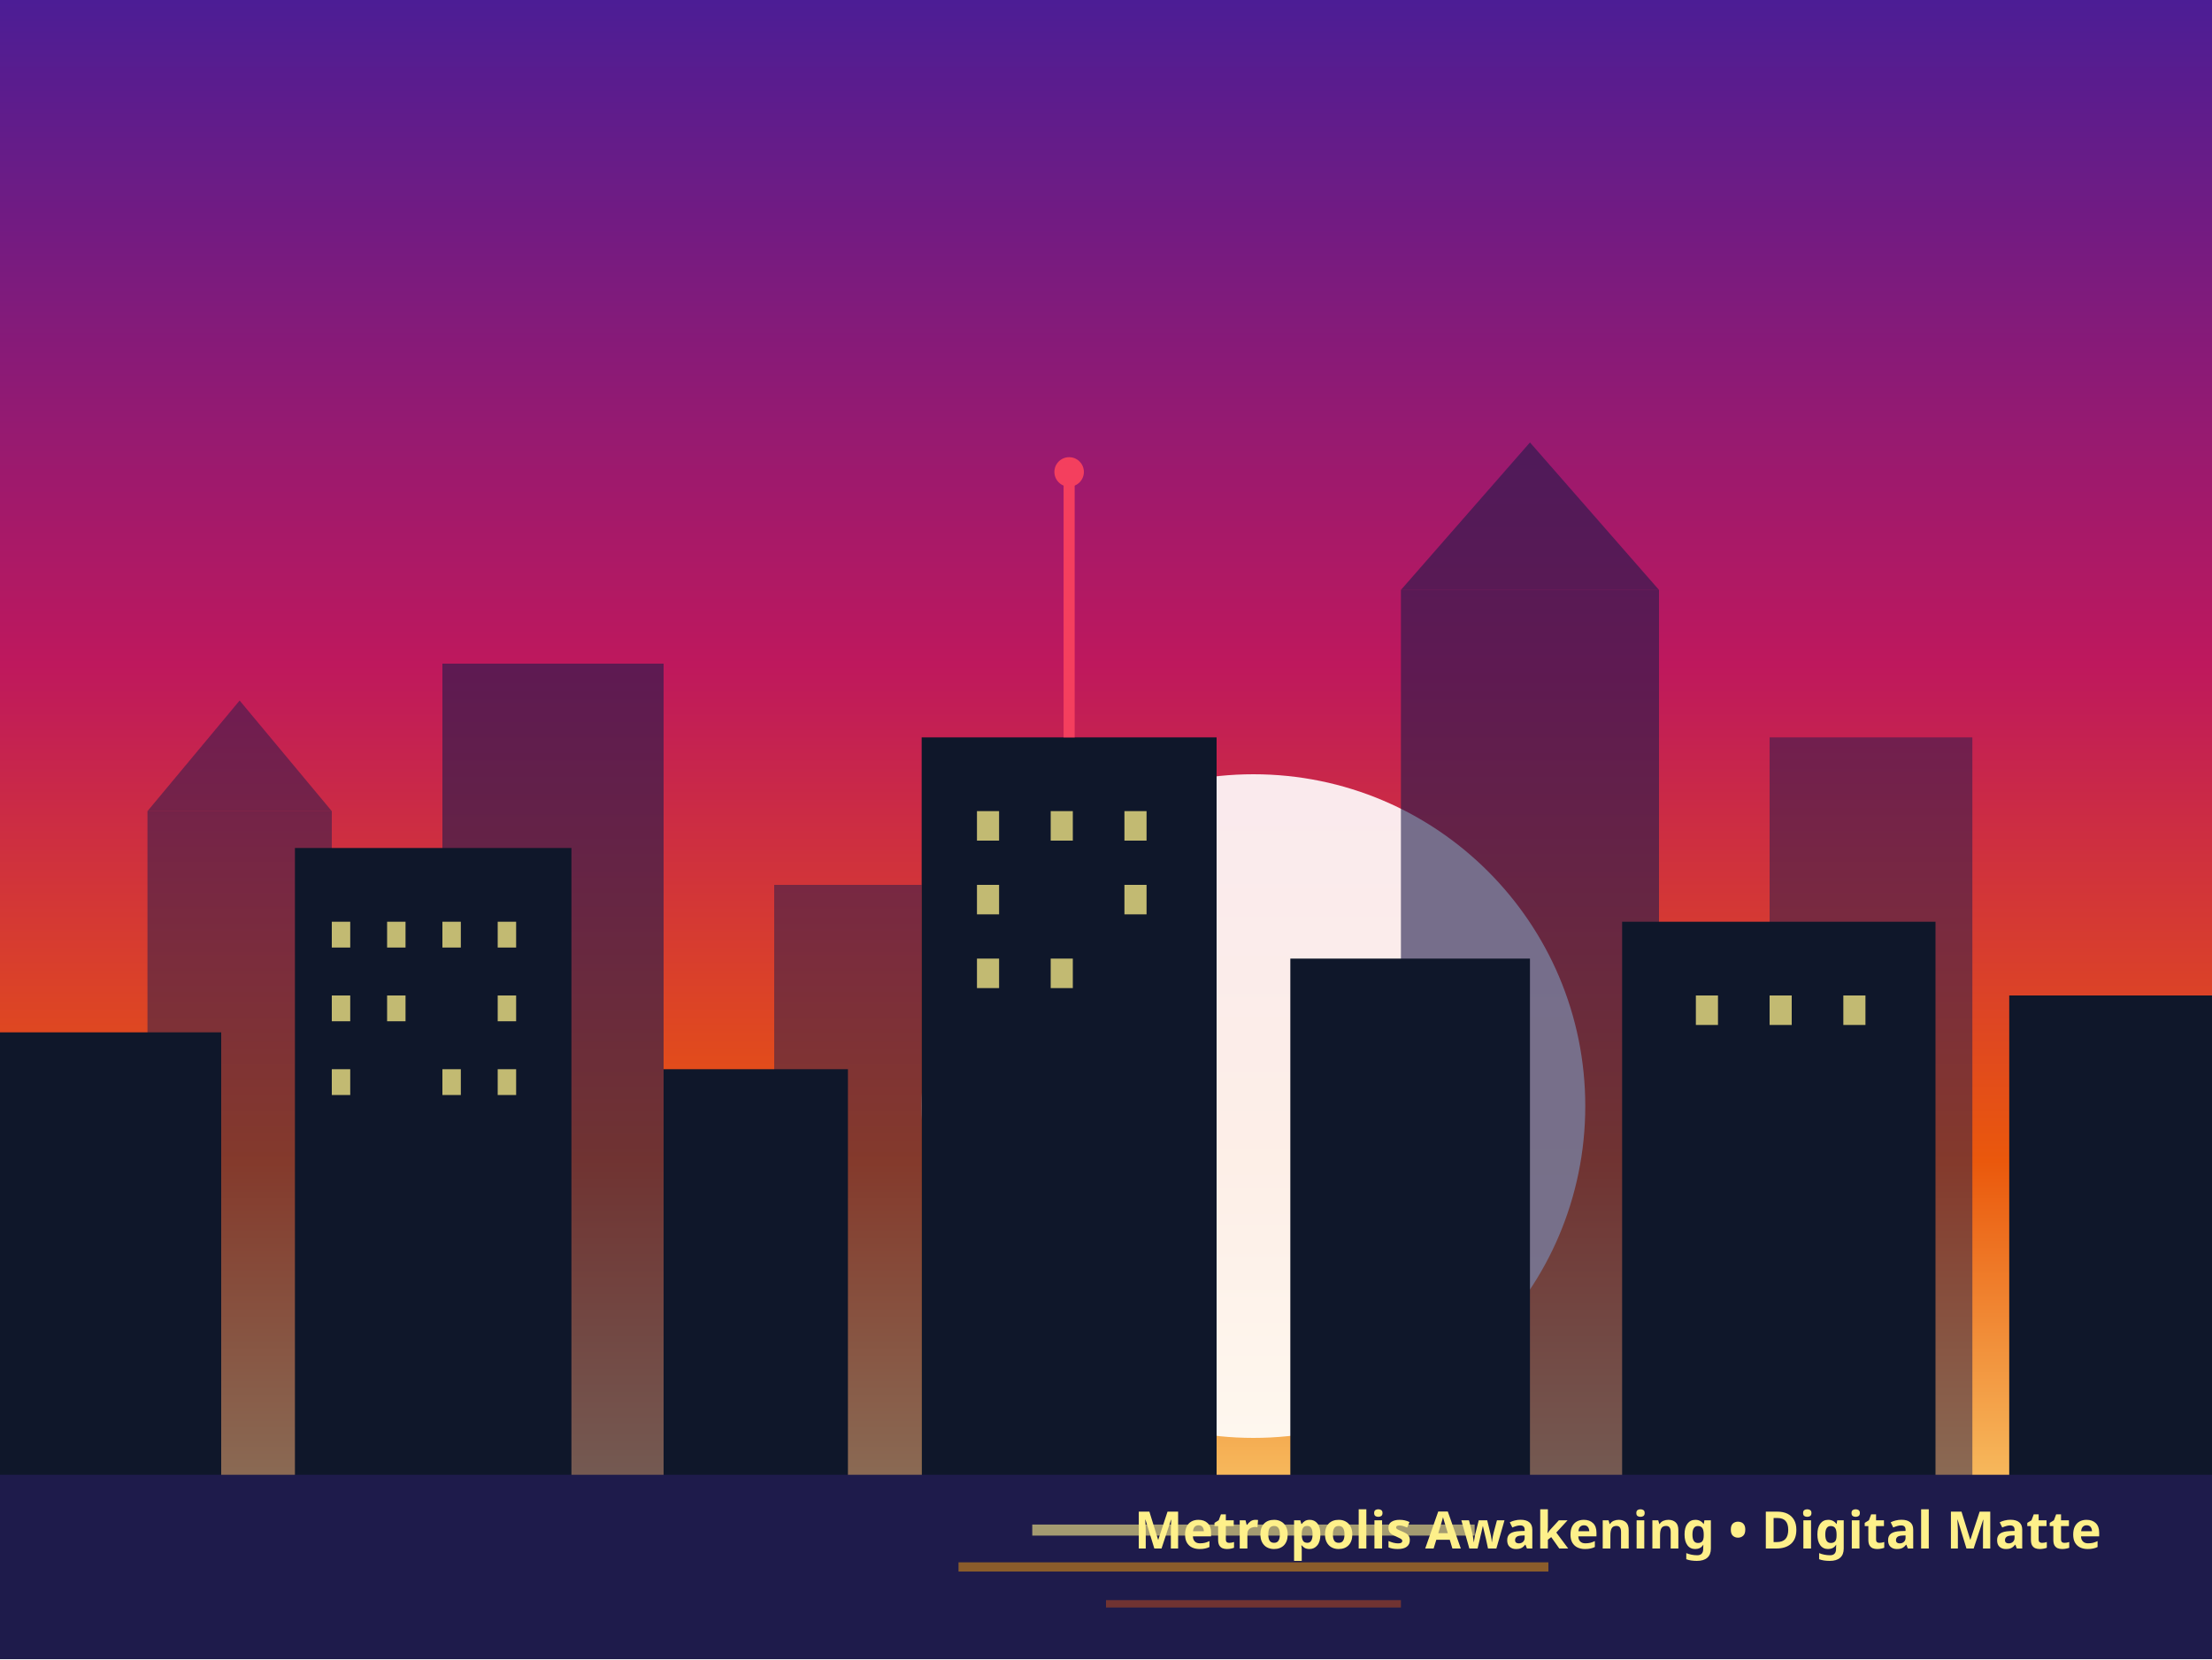
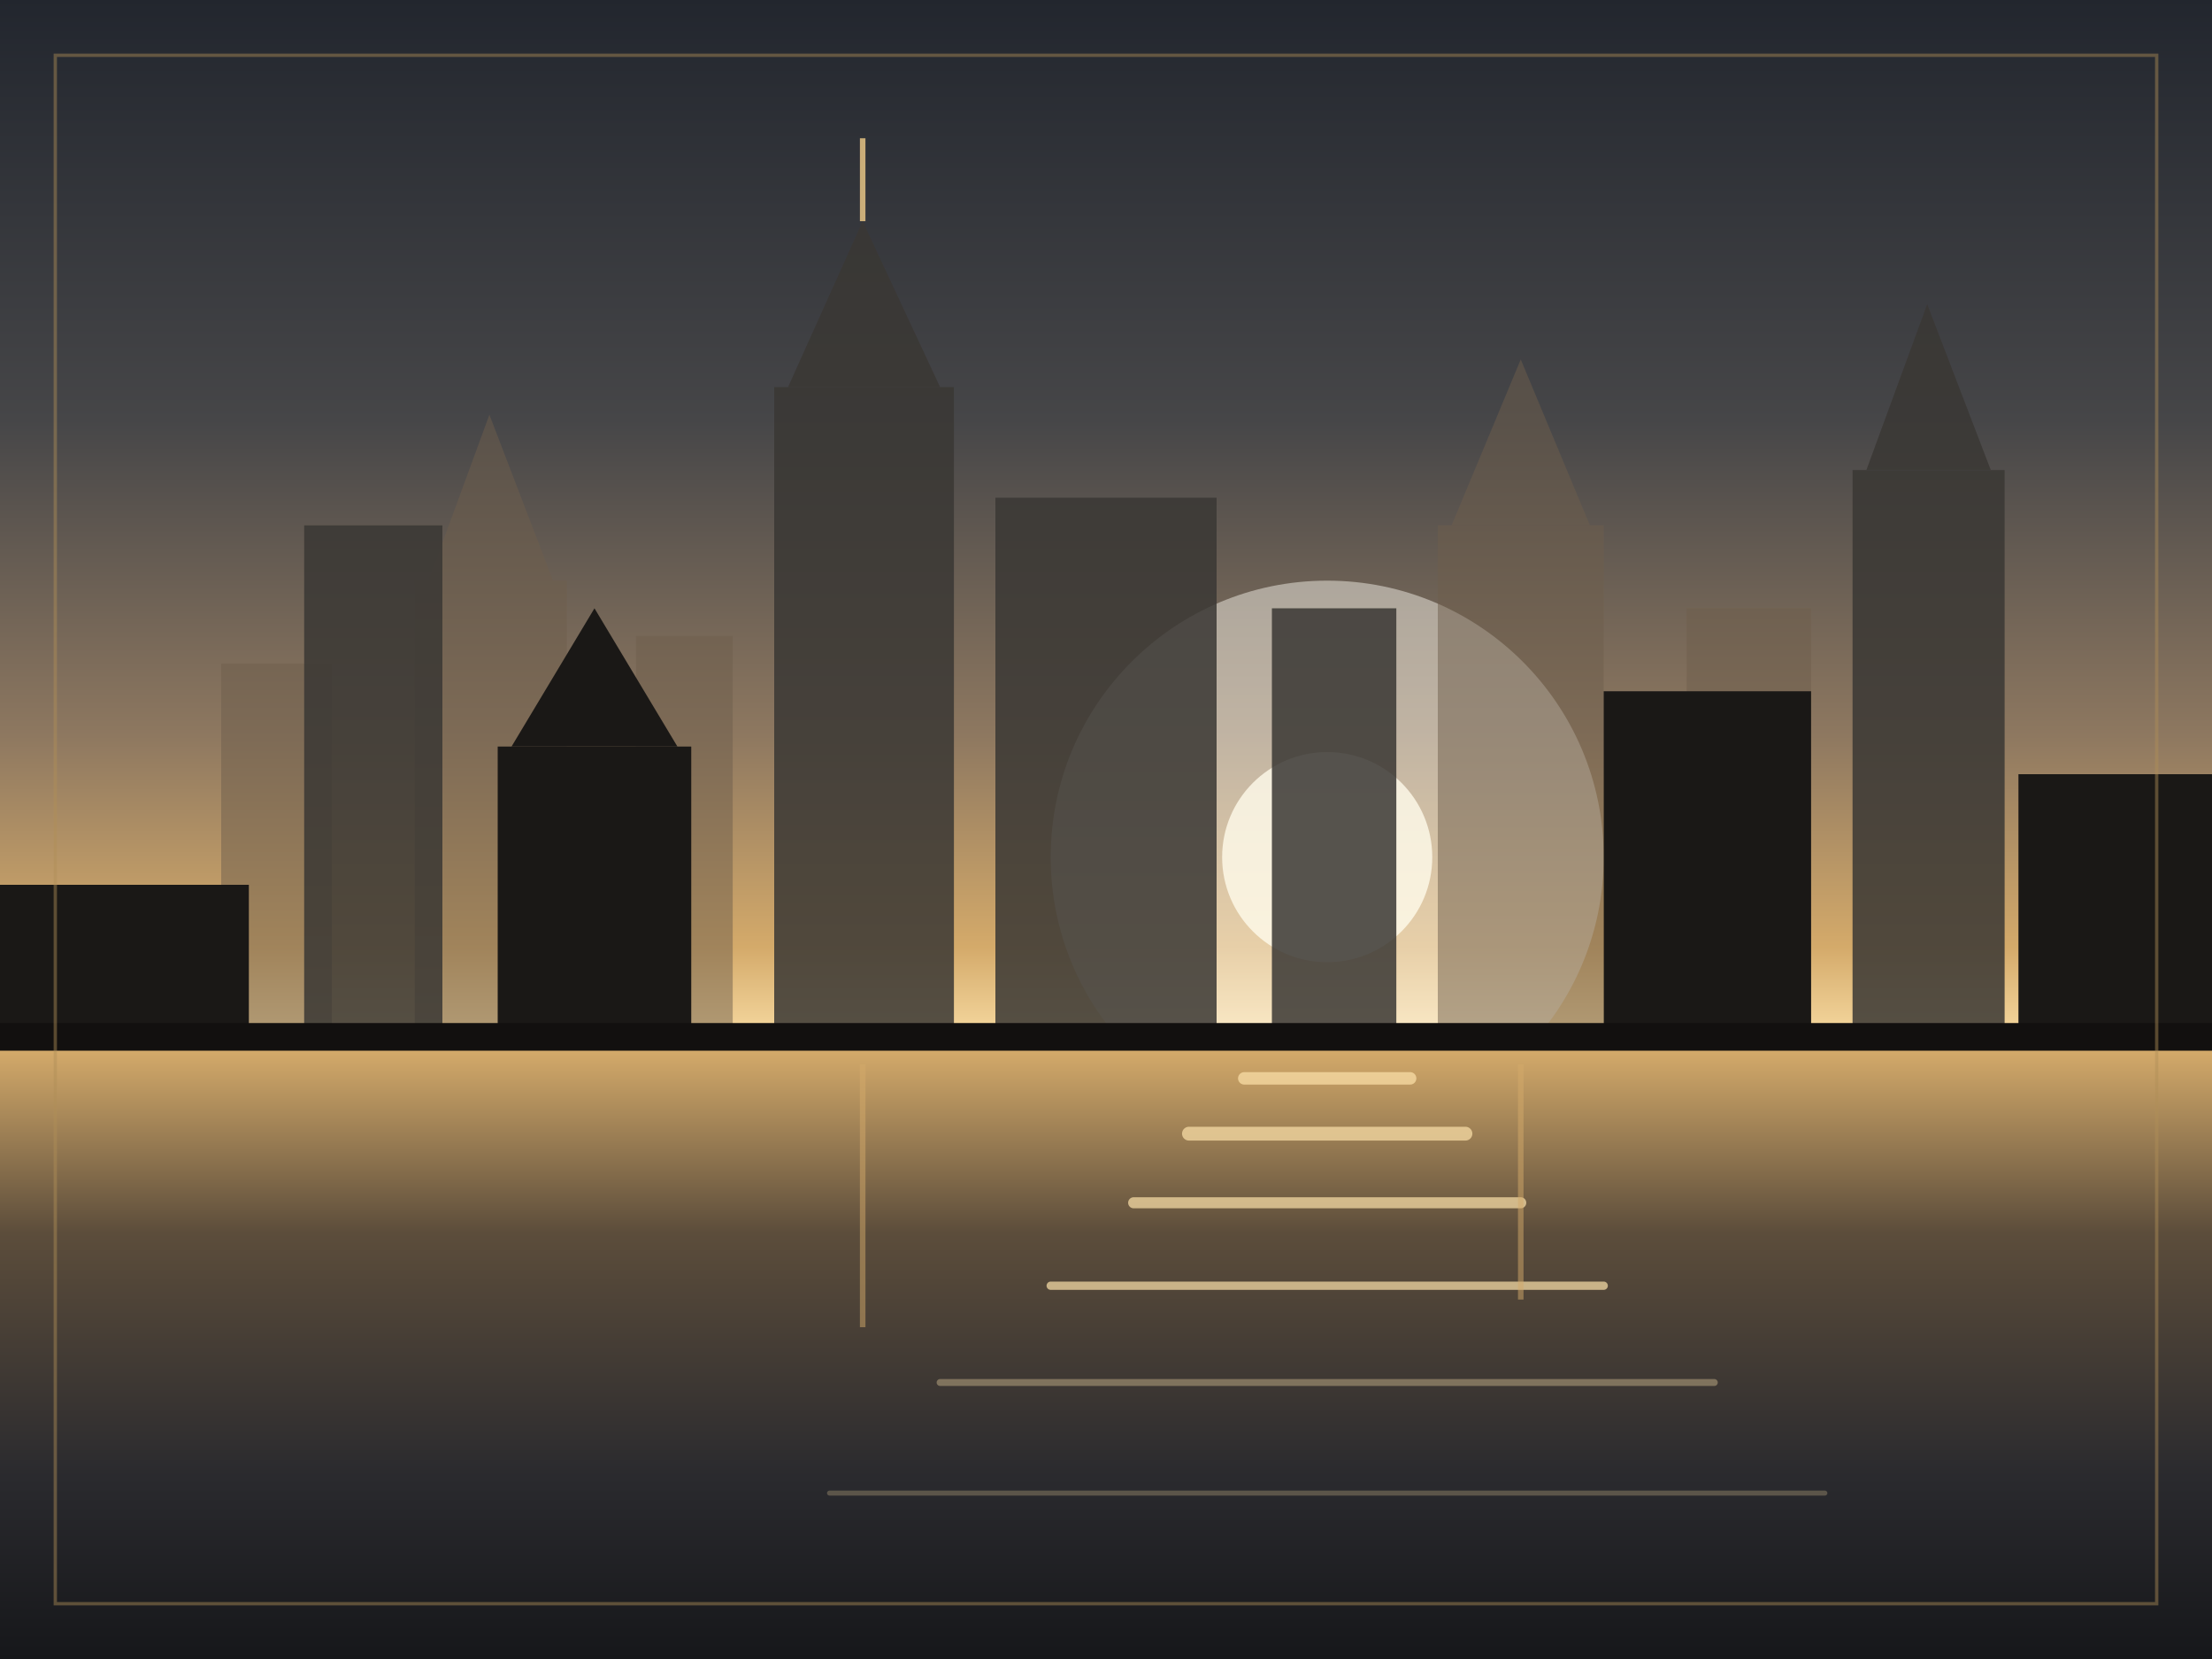
- <svg xmlns="http://www.w3.org/2000/svg" viewBox="0 0 600 450" width="100%" height="100%">
+ <svg xmlns="http://www.w3.org/2000/svg" viewBox="0 0 800 600" width="100%" height="100%">
  <defs>
-     <linearGradient id="metroDawn" x1="0%" y1="0%" x2="0%" y2="100%">
-       <stop offset="0%" stop-color="#4c1d95" />
-       <stop offset="40%" stop-color="#be185d" />
-       <stop offset="70%" stop-color="#ea580c" />
-       <stop offset="100%" stop-color="#fef08a" />
+     <linearGradient id="dawnSky" x1="0%" y1="0%" x2="0%" y2="100%">
+       <stop offset="0%" stop-color="#22262E" />
+       <stop offset="40%" stop-color="#464648" />
+       <stop offset="70%" stop-color="#8E7860" />
+       <stop offset="90%" stop-color="#D4AA6A" />
+       <stop offset="100%" stop-color="#FCE1A9" />
+     </linearGradient>
+     <linearGradient id="harborWater" x1="0%" y1="0%" x2="0%" y2="100%">
+       <stop offset="0%" stop-color="#D4AA6A" />
+       <stop offset="30%" stop-color="#5C4D3B" />
+       <stop offset="70%" stop-color="#2A2A2E" />
+       <stop offset="100%" stop-color="#16171A" />
    </linearGradient>
  </defs>
-   <rect width="600" height="450" fill="url(#metroDawn)" />
-   <circle cx="340" cy="300" r="90" fill="#ffffff" opacity="0.9" />
-   <g fill="#1e1b4b">
-     <rect x="40" y="220" width="50" height="230" opacity="0.5" />
-     <polygon points="65,190 40,220 90,220" opacity="0.5" />
-     <rect x="120" y="180" width="60" height="270" opacity="0.6" />
-     <rect x="210" y="240" width="40" height="210" opacity="0.5" />
-     <rect x="380" y="160" width="70" height="290" opacity="0.6" />
-     <polygon points="415,120 380,160 450,160" opacity="0.6" />
-     <rect x="480" y="200" width="55" height="250" opacity="0.5" />
-     <rect x="0" y="280" width="60" height="170" fill="#0f172a" />
-     <rect x="80" y="230" width="75" height="220" fill="#0f172a" />
-     <rect x="180" y="290" width="50" height="160" fill="#0f172a" />
-     <rect x="250" y="200" width="80" height="250" fill="#0f172a" />
-     <line x1="290" y1="130" x2="290" y2="200" stroke="#f43f5e" stroke-width="3" />
-     <circle cx="290" cy="128" r="4" fill="#f43f5e" />
-     <rect x="350" y="260" width="65" height="190" fill="#0f172a" />
-     <rect x="440" y="250" width="85" height="200" fill="#0f172a" />
-     <rect x="545" y="270" width="60" height="180" fill="#0f172a" />
+   <rect width="800" height="380" fill="url(#dawnSky)" />
+   <circle cx="480" cy="310" r="100" fill="#FFFDF5" opacity="0.45" />
+   <circle cx="480" cy="310" r="38" fill="#FFFBEB" opacity="0.8" />
+   <g fill="#6E5D4B" opacity="0.5">
+     <rect x="80" y="240" width="40" height="140" />
+     <rect x="150" y="210" width="55" height="170" />
+     <polygon points="177,150 155,210 200,210" />
+     <rect x="230" y="230" width="35" height="150" />
+     <rect x="520" y="190" width="60" height="190" />
+     <polygon points="550,130 525,190 575,190" />
+     <rect x="610" y="220" width="45" height="160" />
  </g>
-   <g fill="#fef08a" opacity="0.75">
-     <rect x="90" y="250" width="5" height="7" />
-     <rect x="105" y="250" width="5" height="7" />
-     <rect x="120" y="250" width="5" height="7" />
-     <rect x="135" y="250" width="5" height="7" />
-     <rect x="90" y="270" width="5" height="7" />
-     <rect x="105" y="270" width="5" height="7" />
-     <rect x="135" y="270" width="5" height="7" />
-     <rect x="90" y="290" width="5" height="7" />
-     <rect x="120" y="290" width="5" height="7" />
-     <rect x="135" y="290" width="5" height="7" />
-     <rect x="265" y="220" width="6" height="8" />
-     <rect x="285" y="220" width="6" height="8" />
-     <rect x="305" y="220" width="6" height="8" />
-     <rect x="265" y="240" width="6" height="8" />
-     <rect x="305" y="240" width="6" height="8" />
-     <rect x="265" y="260" width="6" height="8" />
-     <rect x="285" y="260" width="6" height="8" />
-     <rect x="460" y="270" width="6" height="8" />
-     <rect x="480" y="270" width="6" height="8" />
-     <rect x="500" y="270" width="6" height="8" />
+   <g fill="#3A3734" opacity="0.85">
+     <rect x="110" y="190" width="50" height="190" />
+     <rect x="280" y="140" width="65" height="240" />
+     <polygon points="312,80 285,140 340,140" />
+     <line x1="312" y1="50" x2="312" y2="80" stroke="#E5C384" stroke-width="2" />
+     <rect x="360" y="180" width="80" height="200" />
+     <rect x="460" y="220" width="45" height="160" />
+     <rect x="670" y="170" width="55" height="210" />
+     <polygon points="697,110 675,170 720,170" />
  </g>
-   <rect y="400" width="600" height="50" fill="#1e1b4b" />
-   <line x1="280" y1="415" x2="400" y2="415" stroke="#fef08a" stroke-width="3" opacity="0.6" />
-   <line x1="260" y1="425" x2="420" y2="425" stroke="#f59e0b" stroke-width="2.5" opacity="0.5" />
-   <line x1="300" y1="435" x2="380" y2="435" stroke="#ea580c" stroke-width="2" opacity="0.4" />
-   <text x="570" y="420" font-family="'Segoe UI', sans-serif" font-size="14" font-weight="700" fill="#fef08a" text-anchor="end">Metropolis Awakening • Digital Matte</text>
+   <g fill="#1A1816">
+     <rect x="0" y="320" width="90" height="60" />
+     <rect x="180" y="270" width="70" height="110" />
+     <polygon points="215,220 185,270 245,270" />
+     <rect x="580" y="250" width="75" height="130" />
+     <rect x="730" y="280" width="70" height="100" />
+     <rect x="0" y="370" width="800" height="12" fill="#12100F" />
+   </g>
+   <rect x="0" y="380" width="800" height="220" fill="url(#harborWater)" />
+   <g stroke="#FCE1A9" stroke-linecap="round" opacity="0.7">
+     <line x1="450" y1="390" x2="510" y2="390" stroke-width="4.5" />
+     <line x1="430" y1="410" x2="530" y2="410" stroke-width="5" />
+     <line x1="410" y1="435" x2="550" y2="435" stroke-width="4" />
+     <line x1="380" y1="465" x2="580" y2="465" stroke-width="3" />
+     <line x1="340" y1="500" x2="620" y2="500" stroke-width="2.5" opacity="0.5" />
+     <line x1="300" y1="540" x2="660" y2="540" stroke-width="1.8" opacity="0.35" />
+   </g>
+   <line x1="312" y1="385" x2="312" y2="480" stroke="#D4AA6A" stroke-width="2" opacity="0.5" />
+   <line x1="550" y1="385" x2="550" y2="470" stroke="#D4AA6A" stroke-width="2" opacity="0.5" />
+   <rect x="20" y="20" width="760" height="560" fill="none" stroke="#B08D57" stroke-width="1.2" opacity="0.45" />
</svg>
